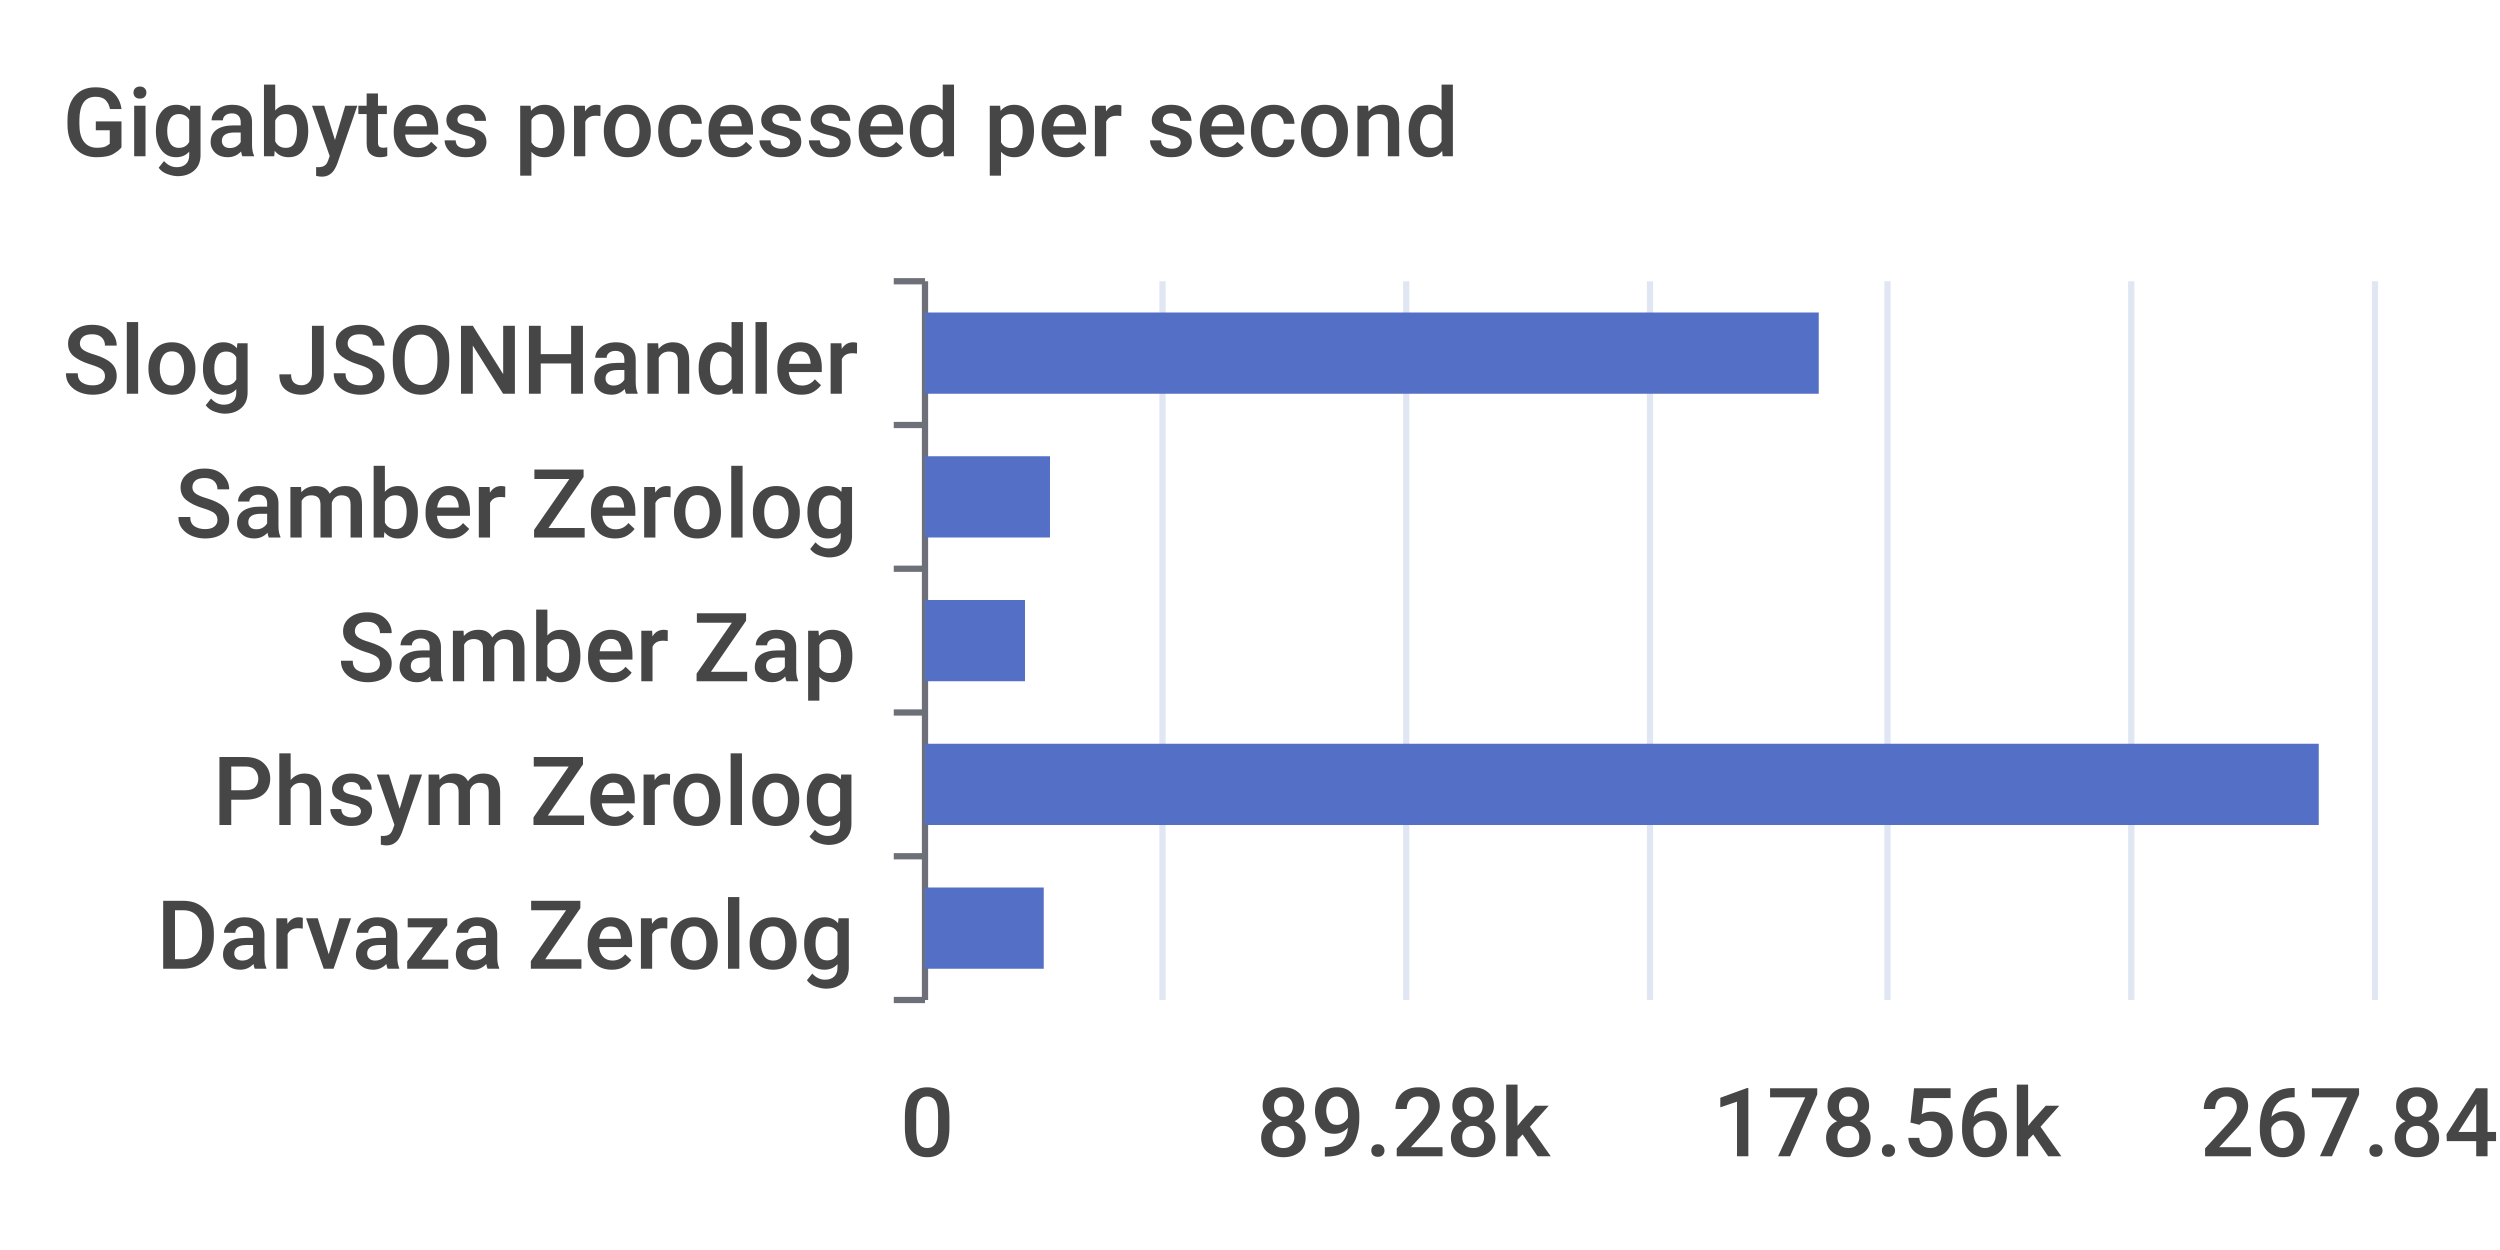
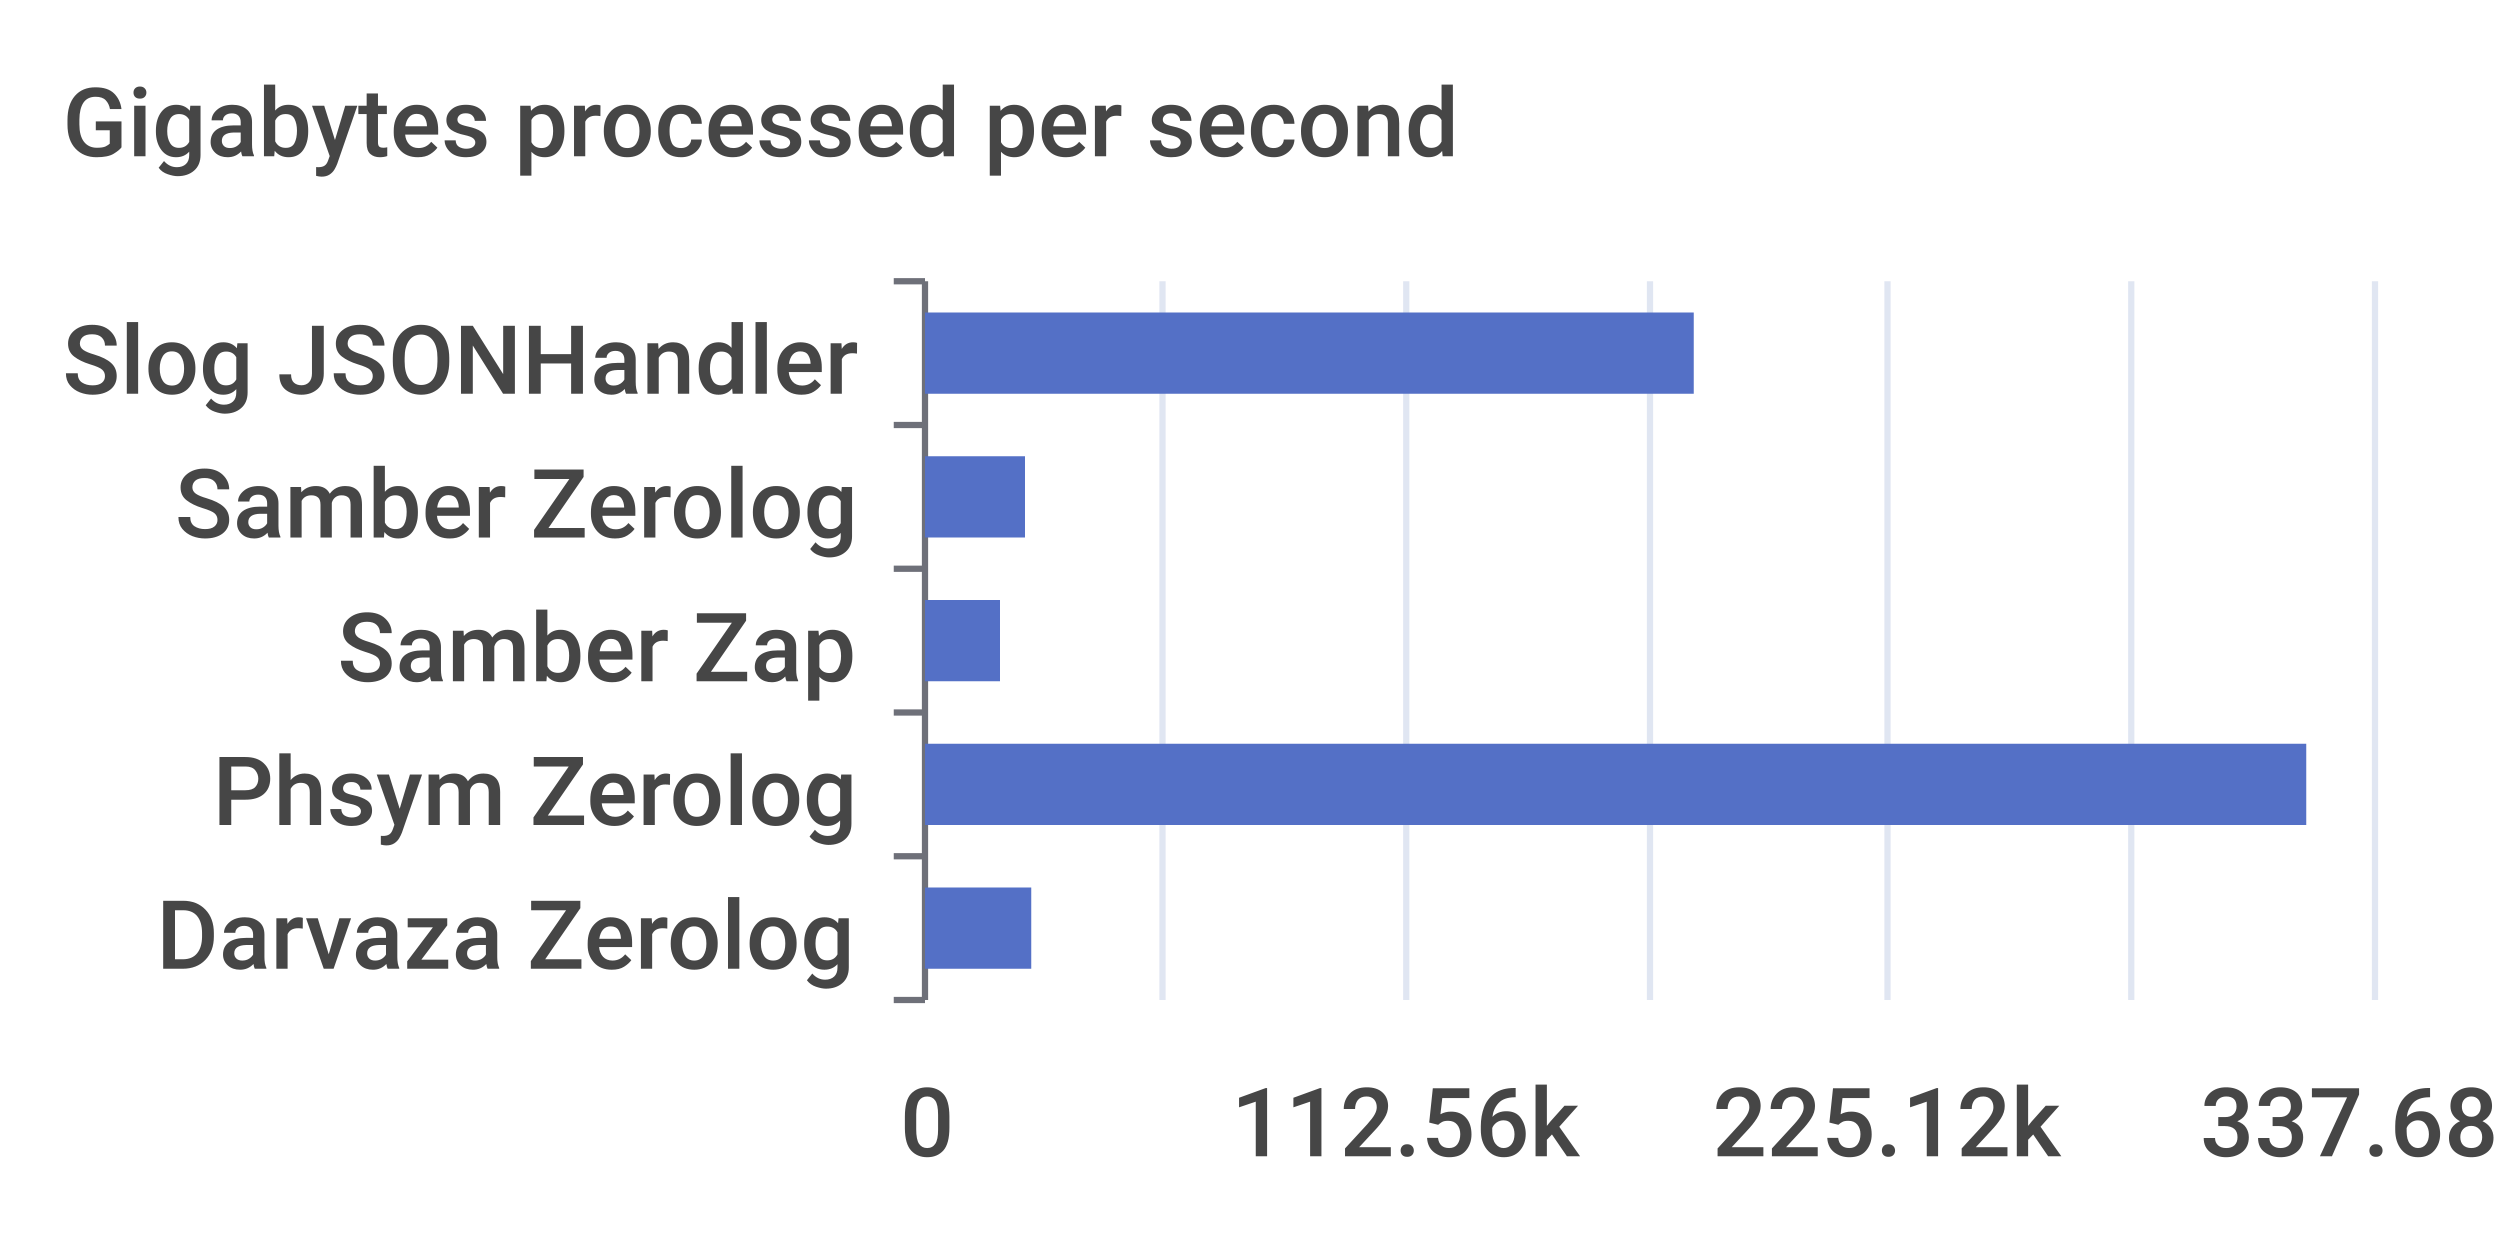
<svg xmlns="http://www.w3.org/2000/svg" width="400" height="200">\n<path d="M 0 0 L 400 0 L 400 200 L 0 200 L 0 0" style="stroke-width:0;stroke:none;fill:rgba(255,255,255,1.0)" />
  <text x="10" y="25" style="stroke-width:0;stroke:none;fill:rgba(70,70,70,1.0);font-size:15.3px;font-family:'Roboto Medium',sans-serif">Gigabytes processed per second</text>
  <path d="M 143 45 L 148 45" style="stroke-width:1;stroke:rgba(110,112,121,1.0);fill:none" />
  <path d="M 143 68 L 148 68" style="stroke-width:1;stroke:rgba(110,112,121,1.0);fill:none" />
  <path d="M 143 91 L 148 91" style="stroke-width:1;stroke:rgba(110,112,121,1.0);fill:none" />
  <path d="M 143 114 L 148 114" style="stroke-width:1;stroke:rgba(110,112,121,1.0);fill:none" />
  <path d="M 143 137 L 148 137" style="stroke-width:1;stroke:rgba(110,112,121,1.0);fill:none" />
  <path d="M 143 160 L 148 160" style="stroke-width:1;stroke:rgba(110,112,121,1.0);fill:none" />
  <path d="M 148 45 L 148 160" style="stroke-width:1;stroke:rgba(110,112,121,1.0);fill:none" />
  <text x="10" y="63" style="stroke-width:0;stroke:none;fill:rgba(70,70,70,1.0);font-size:15.3px;font-family:'Roboto Medium',sans-serif">Slog JSONHandler</text>
  <text x="28" y="86" style="stroke-width:0;stroke:none;fill:rgba(70,70,70,1.0);font-size:15.3px;font-family:'Roboto Medium',sans-serif">Samber Zerolog</text>
  <text x="54" y="109" style="stroke-width:0;stroke:none;fill:rgba(70,70,70,1.0);font-size:15.3px;font-family:'Roboto Medium',sans-serif">Samber Zap</text>
  <text x="34" y="132" style="stroke-width:0;stroke:none;fill:rgba(70,70,70,1.0);font-size:15.3px;font-family:'Roboto Medium',sans-serif">Phsym Zerolog</text>
  <text x="25" y="155" style="stroke-width:0;stroke:none;fill:rgba(70,70,70,1.0);font-size:15.3px;font-family:'Roboto Medium',sans-serif">Darvaza Zerolog</text>
  <text x="144" y="185" style="stroke-width:0;stroke:none;fill:rgba(70,70,70,1.0);font-size:15.3px;font-family:'Roboto Medium',sans-serif">0</text>
-   <text x="201" y="185" style="stroke-width:0;stroke:none;fill:rgba(70,70,70,1.0);font-size:15.3px;font-family:'Roboto Medium',sans-serif">89.28k</text>
-   <text x="274" y="185" style="stroke-width:0;stroke:none;fill:rgba(70,70,70,1.0);font-size:15.3px;font-family:'Roboto Medium',sans-serif">178.56k</text>
-   <text x="352" y="185" style="stroke-width:0;stroke:none;fill:rgba(70,70,70,1.0);font-size:15.3px;font-family:'Roboto Medium',sans-serif">267.84k</text>
+   <text x="197" y="185" style="stroke-width:0;stroke:none;fill:rgba(70,70,70,1.0);font-size:15.3px;font-family:'Roboto Medium',sans-serif">112.56k</text>
+   <text x="274" y="185" style="stroke-width:0;stroke:none;fill:rgba(70,70,70,1.0);font-size:15.3px;font-family:'Roboto Medium',sans-serif">225.12k</text>
+   <text x="352" y="185" style="stroke-width:0;stroke:none;fill:rgba(70,70,70,1.0);font-size:15.3px;font-family:'Roboto Medium',sans-serif">337.68k</text>
  <path d="M 186 45 L 186 160" style="stroke-width:1;stroke:rgba(224,230,242,1.0);fill:none" />
  <path d="M 225 45 L 225 160" style="stroke-width:1;stroke:rgba(224,230,242,1.0);fill:none" />
  <path d="M 264 45 L 264 160" style="stroke-width:1;stroke:rgba(224,230,242,1.0);fill:none" />
  <path d="M 302 45 L 302 160" style="stroke-width:1;stroke:rgba(224,230,242,1.0);fill:none" />
  <path d="M 341 45 L 341 160" style="stroke-width:1;stroke:rgba(224,230,242,1.0);fill:none" />
  <path d="M 380 45 L 380 160" style="stroke-width:1;stroke:rgba(224,230,242,1.0);fill:none" />
-   <path d="M 148 142 L 167 142 L 167 155 L 148 155 L 148 142" style="stroke-width:0;stroke:none;fill:rgba(84,112,198,1.0)" />
-   <path d="M 148 119 L 371 119 L 371 132 L 148 132 L 148 119" style="stroke-width:0;stroke:none;fill:rgba(84,112,198,1.0)" />
-   <path d="M 148 96 L 164 96 L 164 109 L 148 109 L 148 96" style="stroke-width:0;stroke:none;fill:rgba(84,112,198,1.0)" />
-   <path d="M 148 73 L 168 73 L 168 86 L 148 86 L 148 73" style="stroke-width:0;stroke:none;fill:rgba(84,112,198,1.0)" />
-   <path d="M 148 50 L 291 50 L 291 63 L 148 63 L 148 50" style="stroke-width:0;stroke:none;fill:rgba(84,112,198,1.0)" />
+   <path d="M 148 142 L 165 142 L 165 155 L 148 155 L 148 142" style="stroke-width:0;stroke:none;fill:rgba(84,112,198,1.0)" />
+   <path d="M 148 119 L 369 119 L 369 132 L 148 132 L 148 119" style="stroke-width:0;stroke:none;fill:rgba(84,112,198,1.0)" />
+   <path d="M 148 96 L 160 96 L 160 109 L 148 109 L 148 96" style="stroke-width:0;stroke:none;fill:rgba(84,112,198,1.0)" />
+   <path d="M 148 73 L 164 73 L 164 86 L 148 86 L 148 73" style="stroke-width:0;stroke:none;fill:rgba(84,112,198,1.0)" />
+   <path d="M 148 50 L 271 50 L 271 63 L 148 63 L 148 50" style="stroke-width:0;stroke:none;fill:rgba(84,112,198,1.0)" />
</svg>
